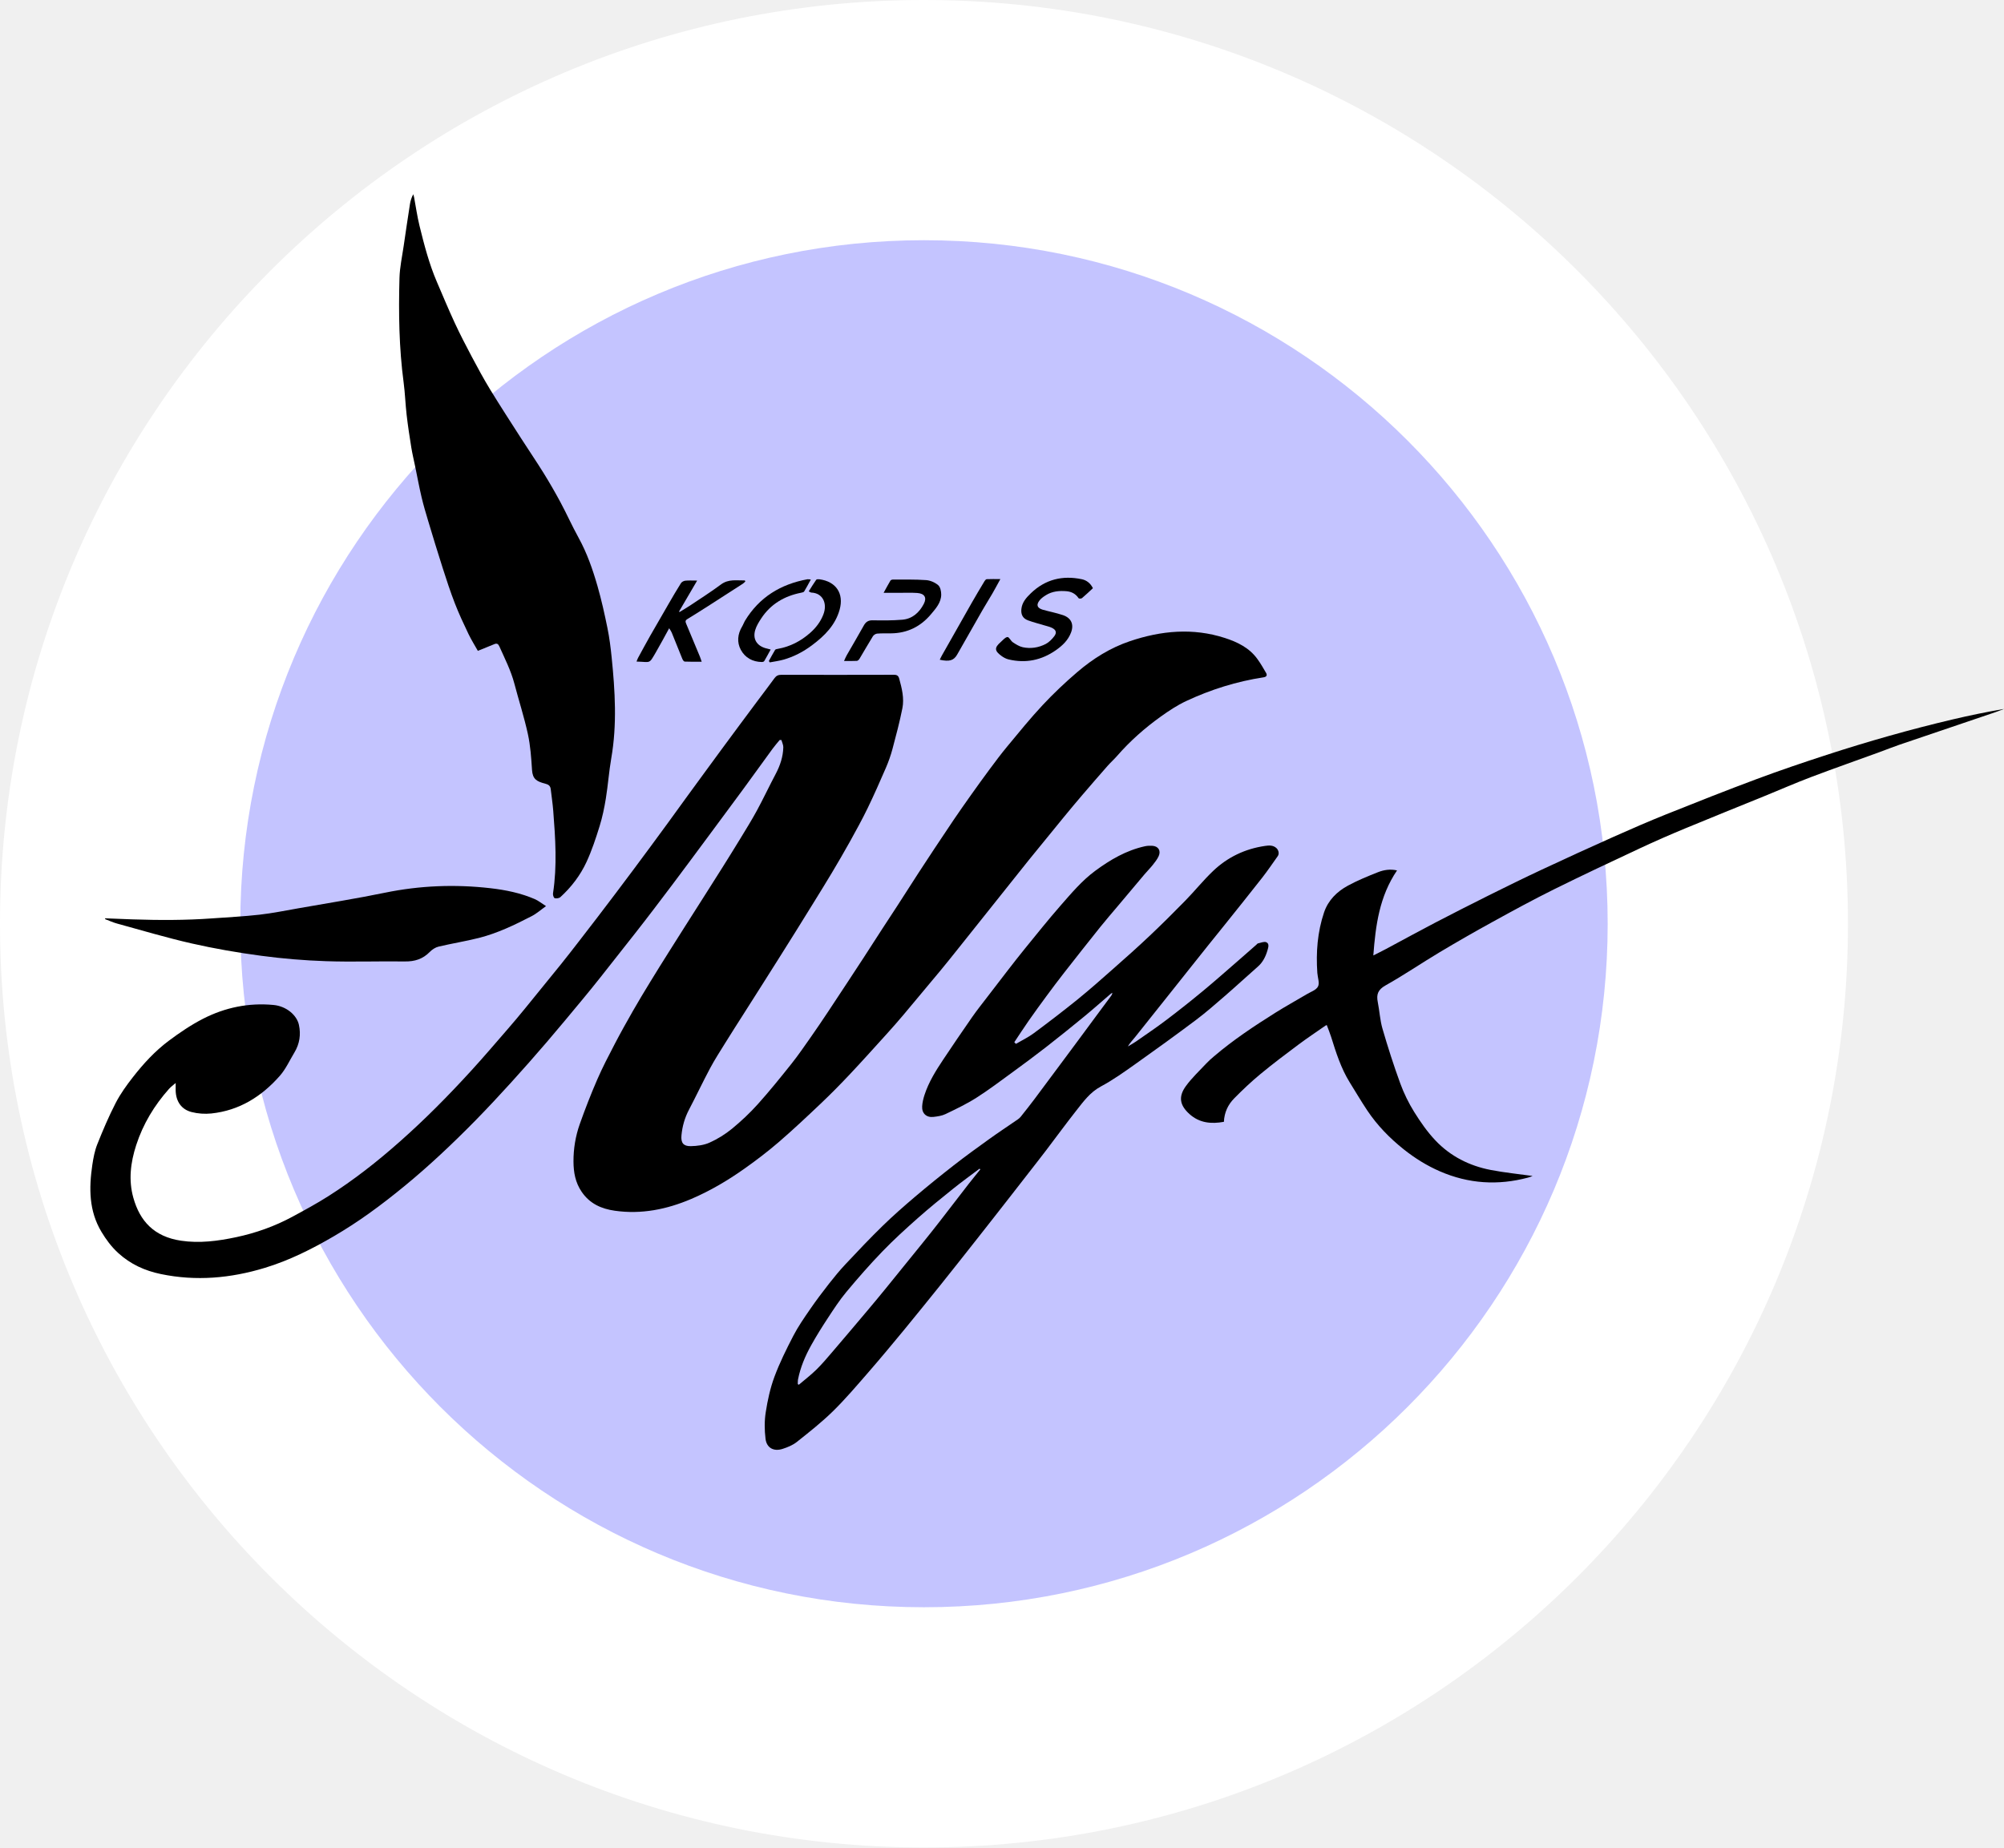
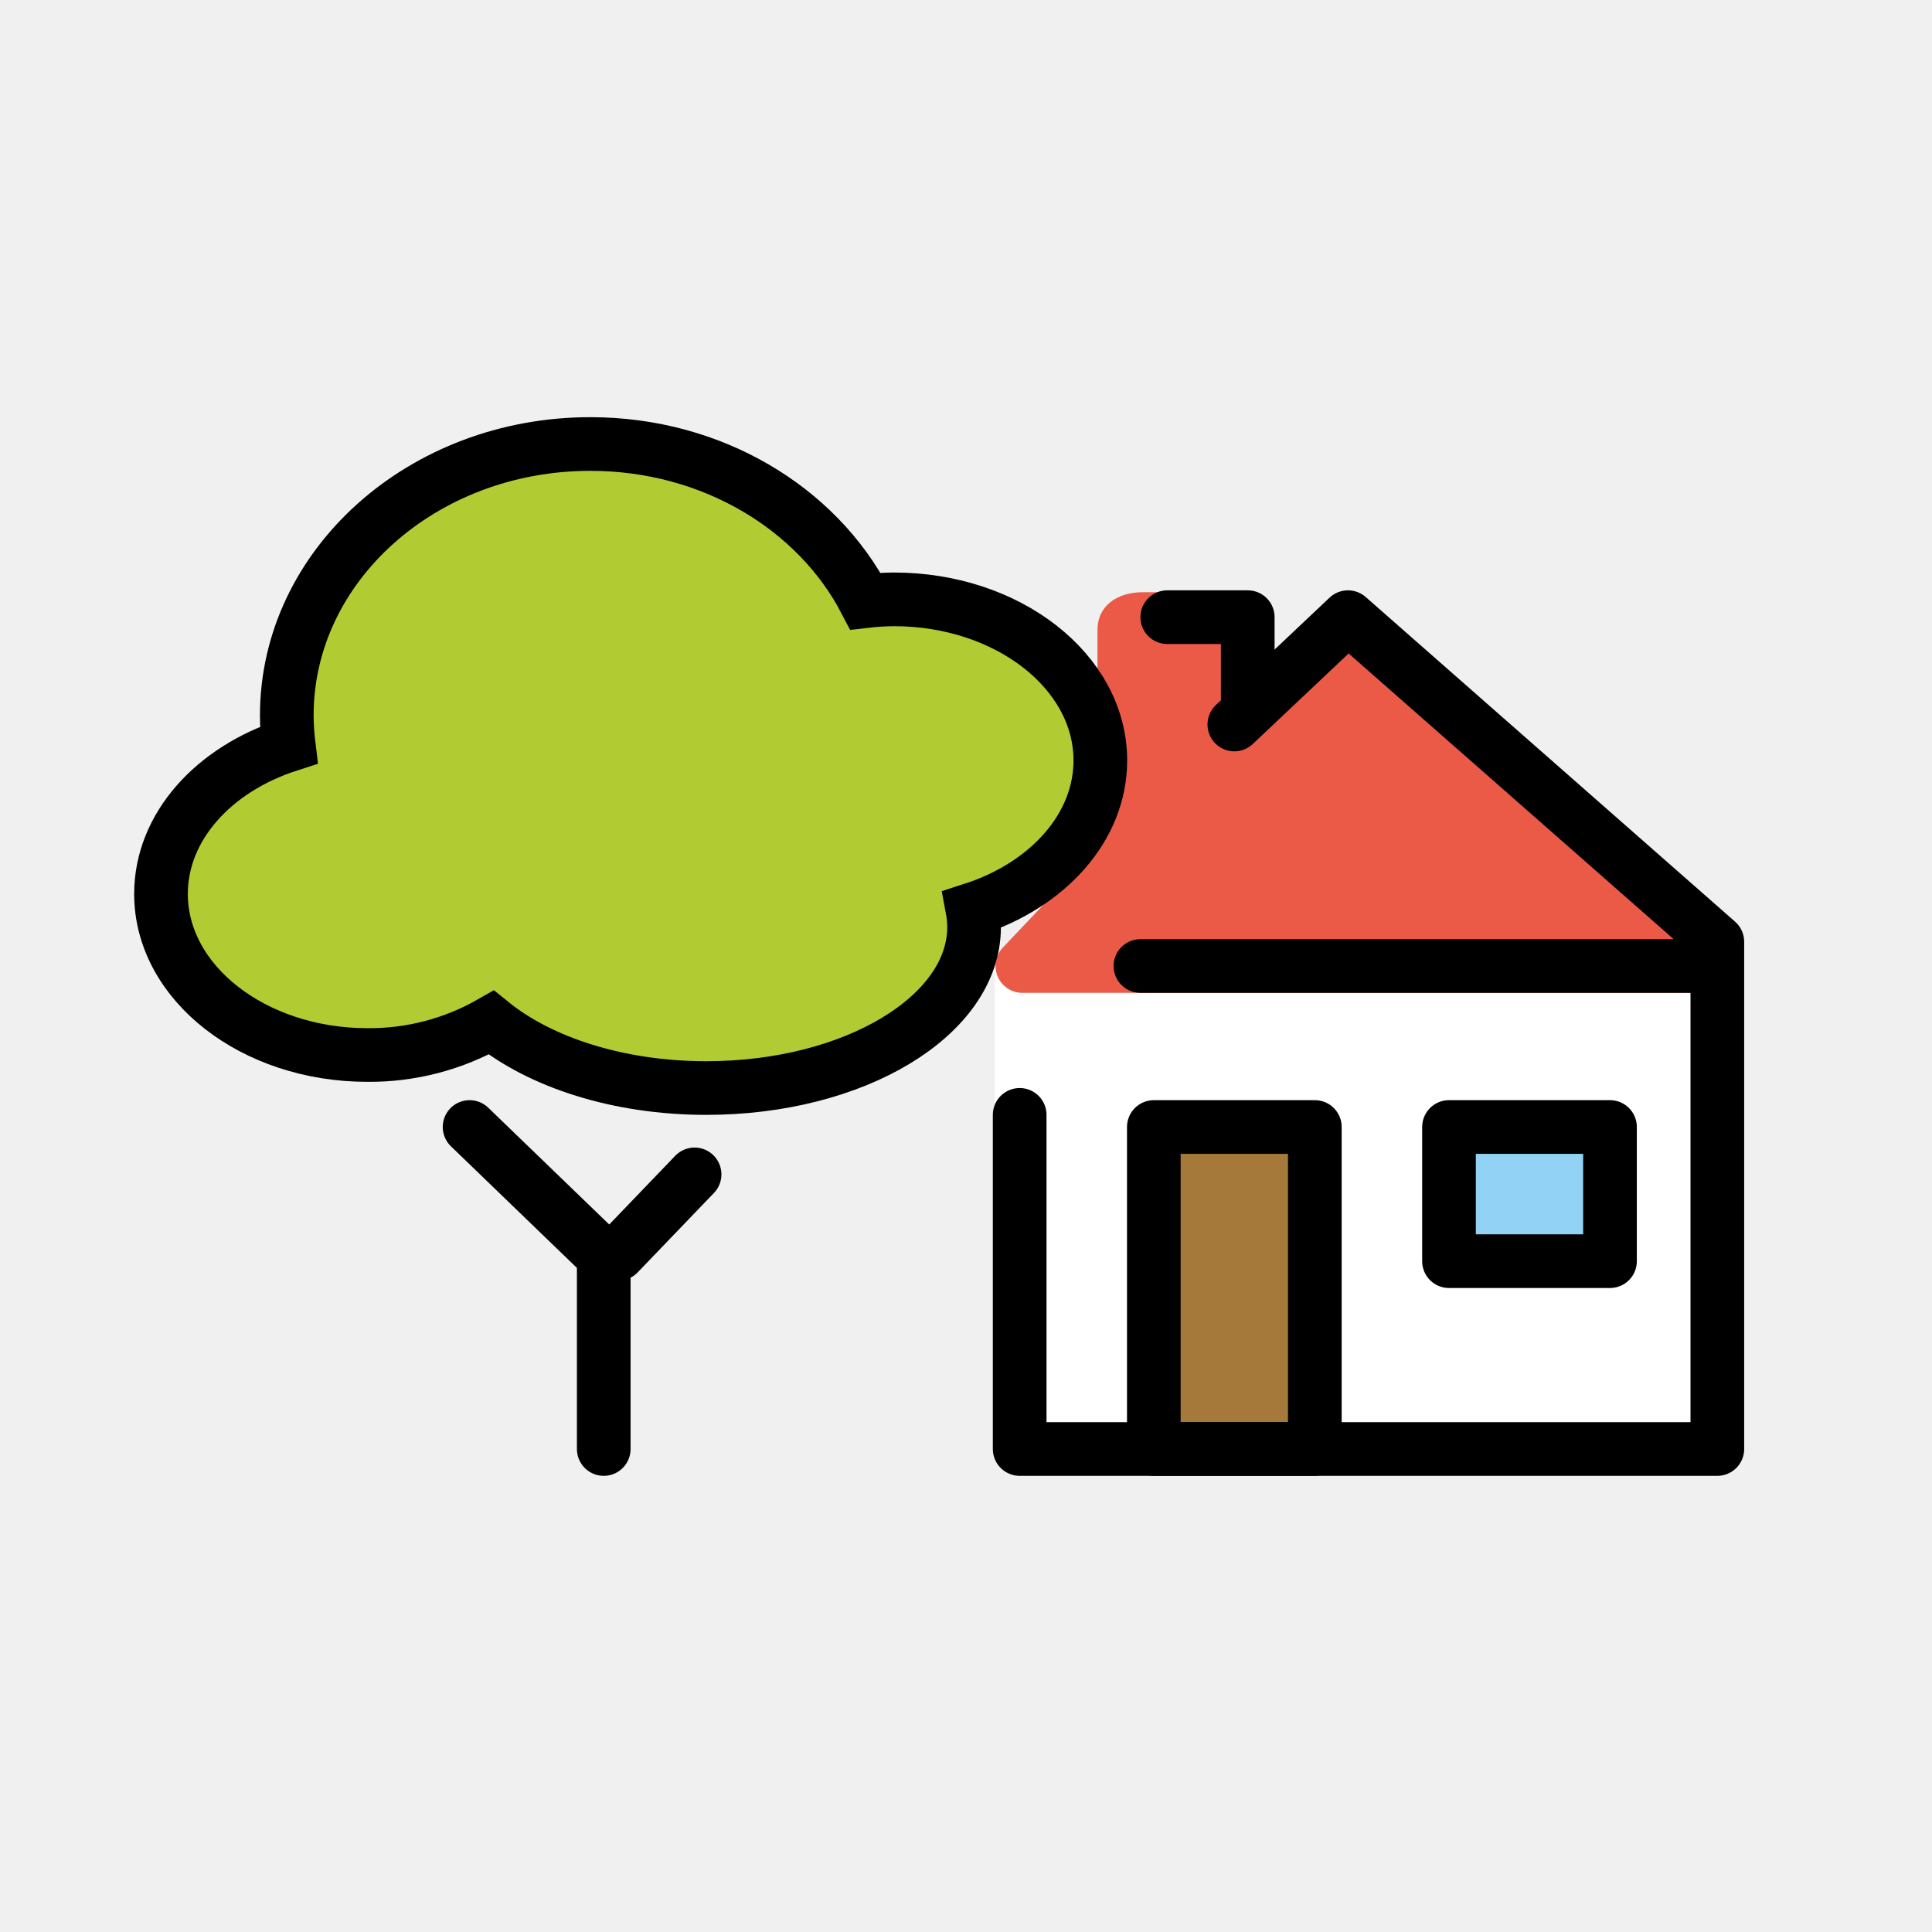
- <svg xmlns="http://www.w3.org/2000/svg" version="1.1" id="Layer_1" x="0px" y="0px" viewBox="0 0 8578.8 7910.9" style="enable-background:new 0 0 8578.8 7910.9;" xml:space="preserve">
-   <style type="text/css">
- 	.st0{fill:#FFFFFF;}
- 	.st1{fill:#C4C4FF;}
- </style>
-   <circle class="st0" cx="3955.4" cy="3955.4" r="3955.4" />
-   <circle class="st1" cx="3955.4" cy="3955.4" r="2926.8" />
-   <g>
-     <g>
-       <path d="M3337.6,3168.7c-10.1,12.4-20.7,24.3-30.1,37.2c-41.6,56.9-82.8,114.2-124.4,171.2c-25.5,35-51.5,69.7-77.2,104.5    c-25.1,33.9-50.1,67.7-75.2,101.6c-26.1,35.3-52.3,70.5-78.4,105.7c-24.8,33.3-49.6,66.7-74.6,99.9c-26,34.6-52.1,69.1-78.4,103.5    c-24.9,32.6-49.8,65.1-75.1,97.3c-51.3,65.4-102.7,130.8-154.3,195.9c-24.4,30.8-49.1,61.3-74.2,91.6    c-51.7,62.2-103.1,124.6-155.8,186c-50,58.3-100.8,115.9-152.5,172.8c-49.3,54.3-99.3,108-150.6,160.4    c-50.1,51.1-101.4,101.3-153.9,150c-48.3,44.8-97.8,88.4-148.6,130.2c-50.9,41.9-102.9,82.5-156.5,120.7    c-47.9,34.2-97.6,66.5-148.4,96.2c-94,55-191.2,103.8-295.9,135.6c-146,44.4-294.2,57.8-444.7,26.5    c-68.5-14.2-130.2-42-182.9-90.3c-29.2-26.8-51.6-57.2-71.6-90.5c-53.9-89.8-53.7-187.1-39.2-285.9c4.5-30.2,10.2-61.1,21.5-89.3    c23.9-60,49.2-119.7,78.8-177c20.3-39.2,46.7-75.8,74-110.7c44.8-57.5,94.5-111.4,152.9-155.1c46.6-34.8,95.4-68,147.1-94.5    c94-48.1,194.8-69,301.2-59c55.9,5.2,100.1,44.1,109,85.1c9,41.5,3,81.5-19.2,118.3c-20.3,33.6-36.8,70.7-62.3,99.8    c-77.9,88.6-173.6,149-293.7,161.5c-27.6,2.8-57.2,0.8-84.1-6.1c-43.9-11.2-66.9-45.5-68.3-91.4c-0.3-10.3,0-20.7,0-33    c-10.3,9-20.5,16.2-28.6,25.3c-62.9,70.8-110.8,149.7-140.4,240.8c-24.3,74.9-33.2,150-12.3,224.9    c28.1,100.8,89.3,167,203.9,184.2c79.6,11.9,158.5,1.5,236.6-15.1c84.3-17.9,164.9-46.6,240.7-87.6    c52.3-28.3,104.8-56.7,154.9-88.7c53.1-33.8,104.7-70.3,154.7-108.6c52.2-40,102.8-82.4,152.1-126.1    c52.3-46.4,103.2-94.4,152.6-143.7c52.3-52.1,103.2-105.8,153-160.4c52.2-57.2,102.4-116.1,153.1-174.6    c25.3-29.2,50.3-58.8,74.7-88.8c51.5-63,102.9-126.2,153.9-189.5c25.7-31.9,50.8-64.4,75.9-96.8c25.9-33.3,51.6-66.7,77.2-100.2    c26-33.9,51.8-67.9,77.5-102c25.1-33.1,50.1-66.3,74.9-99.7c26.2-35.2,52.3-70.4,78.4-105.7c25-33.9,50-67.8,74.8-101.9    c26.2-35.9,52.1-72,78.2-107.9c25.1-34.6,50.3-69.1,75.6-103.5c25.6-35,51.2-69.9,76.8-104.8c25.3-34.4,50.7-68.8,76.2-103.1    c25.8-34.8,51.6-69.5,77.6-104.3c23.8-31.9,48.1-63.5,71.5-95.7c7.6-10.5,16.3-14.4,29.1-14.4c160.7,0.3,321.5,0.4,482.2-0.1    c13.6,0,19.3,4.4,22.7,17c11.4,41.5,21.9,83.7,13.5,126.3c-11.7,58.8-27.1,116.9-42.6,174.9c-7.3,27.3-16.9,54.3-28.1,80.3    c-25.2,58.3-50.8,116.4-78.5,173.5c-23.4,48.3-49.4,95.3-75.4,142.3c-24.9,44.9-50.9,89.2-77.1,133.3    c-24.8,41.7-50.5,82.8-75.9,124.1c-25.7,41.7-51.6,83.4-77.5,125c-25,40.2-50.2,80.2-75.5,120.3c-24.6,39.1-49.3,78.1-74,117    c-25,39.5-50.2,78.9-75.2,118.4c-26.3,41.4-52.8,82.6-78.6,124.3c-22.2,35.8-45.1,71.2-64.9,108.3    c-31.2,58.4-59.4,118.5-90.2,177.2c-18.4,34.9-28.8,71.7-32.3,110.4c-2.9,31.5,8.3,46.3,39.7,45.8c27.2-0.5,56.4-4.2,80.8-15.2    c33.9-15.2,66.6-35.5,95.4-59c39.2-32.2,76.6-67.3,110.5-105c50.1-55.8,97.2-114.2,144-172.9c29.5-37,56.2-76.2,83.4-114.9    c24.9-35.4,49-71.3,73-107.3c27.3-40.8,54.1-81.9,81.1-122.9c24.1-36.6,48.2-73.2,72.1-110c27-41.6,53.8-83.5,80.8-125.1    c20.7-31.9,41.8-63.6,62.5-95.6c30.4-47,60.5-94.3,90.9-141.3c22.6-34.9,45.4-69.6,68.4-104.2c27.8-41.9,55.5-83.7,83.7-125.3    c24.4-35.8,49.2-71.2,74.3-106.5c26.1-36.7,52.4-73.3,79.2-109.4c24.1-32.4,48.3-64.9,74.1-96c49.8-60,98.8-120.8,152-177.7    c46.8-50.1,97-97.6,149.2-142.2c66.7-57,140.8-103.5,224.7-131.8c133.9-45.2,269.6-57.9,406.2-13.8c53.7,17.3,104.8,42.1,139.4,90    c13.7,18.9,25.5,39.2,37.2,59.5c6,10.4,2.1,17.1-10.7,19.1c-115.3,17.6-225.7,52.2-331.1,101.5c-38.5,18-74.6,42-109.2,66.8    c-68.3,48.9-131.1,104.4-186.5,168c-12.8,14.7-27.6,27.8-40.5,42.4c-36.7,41.7-73,83.6-109.1,125.8c-26.3,30.7-52.2,61.8-77.8,93    c-49.8,60.7-99.4,121.6-148.9,182.6c-26.2,32.3-51.9,65-77.8,97.5c-24.8,31.2-49.7,62.3-74.5,93.5c-51.8,65-103.6,130.1-155.5,195    c-23.8,29.8-47.5,59.6-71.8,88.9c-52.7,63.6-105.6,127-158.8,190.2c-23.4,27.8-47.5,55.1-71.9,82.1    c-52.3,57.8-104.4,115.9-157.9,172.7c-39.9,42.4-80.9,84-123.1,124.1c-59.6,56.5-119.4,112.9-181.6,166.5    c-46.8,40.3-96.2,77.9-146.7,113.6c-71.4,50.5-146.7,95-227.3,129.4c-104.6,44.6-213.3,66.7-327.3,50.4    c-57.4-8.2-106.6-29.7-141.6-80.8c-27.5-40.2-34.9-83.7-35.2-129.5c-0.3-54.8,8.6-109,26.8-160.5c22.9-64.7,47.9-128.8,75.2-191.7    c22.5-51.8,48.8-102,74.9-152.1c24.8-47.6,51-94.4,77.6-141c24-42.1,49.1-83.5,74.4-124.9c25.8-42.4,52.2-84.4,78.6-126.4    c23.3-37.2,46.8-74.2,70.3-111.2c27.5-43.4,55.2-86.7,82.7-130c24.7-39,49.6-77.9,74.1-117c26.7-42.6,53.3-85.1,79.4-128    c24.3-39.9,49-79.7,71.3-120.7c28-51.7,53-105,80.5-156.9c18.9-35.8,31.3-73.1,32.4-113.5c0.3-10.4-5.3-21-8.2-31.5    C3342.4,3168.4,3340,3168.5,3337.6,3168.7z" />
-       <path d="M4348.9,4469.8c25.6-15,52.9-27.9,76.6-45.6c63.6-47.2,126.6-95.4,188.1-145.2c52.9-42.9,103.9-88.2,155-133.4    c51.5-45.5,102.9-91.1,152.8-138.4c52-49.2,102.8-99.6,152.8-150.8c40.3-41.3,76.6-86.5,118.2-126.3    c62.1-59.5,137.3-95.4,222.8-107.9c16.4-2.4,33.5-3.9,48.1,8.5c10,8.5,14.1,24.7,6.6,35.2c-22,31-43.4,62.6-66.8,92.6    c-53,67.8-107,134.8-160.7,202c-23,28.9-46.4,57.5-69.5,86.3c-27.8,34.7-55.5,69.6-83.2,104.4c-23.3,29.3-46.7,58.7-70,88.1    c-53.2,66.9-106.3,133.8-159.7,200.5c-10.7,13.3-22.7,25.7-31.9,41c11.6-6.9,23.6-13.2,34.6-20.9c43.7-30.5,87.9-60.3,130.3-92.4    c52.9-40.1,105-81.4,156.2-123.8c52.1-43.1,102.6-88,153.7-132.3c25.3-21.9,50.4-44.2,75.6-66.3c2.2-1.9,4.1-5,6.6-5.5    c11.9-2.4,25.9-9,35.4-5.1c14.3,5.9,9,22.3,5.5,34.3c-7.8,26.9-19.7,51.4-41.6,70.5c-47,41.2-92.8,83.7-140,124.6    c-41,35.5-81.9,71.5-125.2,104c-85.5,64.2-172.2,126.9-259.5,188.8c-47.6,33.7-95.5,68-146.8,95.4c-46.8,25-75.3,65.2-106.1,104.2    c-44,55.9-85.9,113.4-129,170c-24.1,31.7-48.7,63-73.2,94.5c-25.1,32.4-50.3,64.7-75.5,97c-25.6,32.8-51.2,65.6-76.8,98.3    c-25.6,32.7-51.3,65.4-77,98c-25.4,32.2-50.8,64.3-76.2,96.5c-25.5,32.1-50.9,64.3-76.6,96.2c-50.8,62.9-101.4,126-152.8,188.4    c-50.4,61-100.9,121.9-152.9,181.6c-49.3,56.6-98,114.1-151.6,166.6c-48.1,47.2-101.6,89.2-154.4,131.2    c-17.2,13.6-39.2,22.6-60.4,29.4c-38.2,12.4-68.5-3.9-73.3-43.1c-4.6-37.5-5-76.7,0.9-113.8c8-51.2,19.1-102.9,37.1-151.4    c22.4-60.4,51.3-118.6,81-175.9c20.4-39.3,45.9-76.1,71.1-112.7c25.8-37.6,53.3-74.1,81.4-110c22.4-28.6,45.5-56.8,70.4-83.3    c52.2-55.6,104.5-111.1,159.1-164.3c44.2-43.1,90.7-84,137.8-124c54.6-46.4,110.4-91.5,166.9-135.6    c49.2-38.4,99.8-75.1,150.5-111.5c40.4-29,81.9-56.4,122.8-84.6c4.7-3.3,9.5-6.9,13-11.4c19.7-24.8,39.5-49.6,58.5-75    c37.5-49.9,74.6-100.1,111.8-150.2c25.1-33.8,50.4-67.6,75.4-101.5c26.4-35.7,52.7-71.5,79.2-107.2c20.9-28.3,42-56.5,62.9-84.8    c2.5-3.4,4.4-7.3,4.7-12.6c-2.7,1.8-5.5,3.2-7.9,5.3c-37.3,32-74,64.8-112,96c-54,44.4-108.5,88.3-163.7,131.3    c-47.4,36.9-95.8,72.7-144.3,108.1c-50.9,37.1-101.3,75.3-154.4,109.1c-41.8,26.5-86.9,48-131.6,69.5c-15.7,7.6-34.4,10.2-52,12.2    c-29.9,3.3-49.8-15.2-48.1-45.2c0.9-16.5,5-33.2,10.1-49c17.9-54.9,48.2-103.5,79.9-151.1c40.8-61,81.9-121.8,123.9-182    c20.8-29.8,43.5-58.2,65.6-87.1c28.8-37.6,57.6-75.2,86.6-112.7c24.1-31,48.1-62.1,72.9-92.5c50.4-61.7,100-124.2,152.5-184.2    c46.4-52.9,91.9-107.5,148.9-149.6c64.5-47.7,133.4-88,213-105.5c10-2.2,20.8-2.6,31.1-2.1c26.2,1.3,38.9,20.6,27.9,44.6    c-6.2,13.5-15.7,25.6-25.1,37.4c-11.1,13.9-23.8,26.5-35.3,40.1c-38.5,45.5-76.7,91.1-115,136.7c-24.9,29.6-50.3,58.8-74.5,89    c-51.9,64.9-103.4,130.2-154.6,195.7c-26,33.2-51.2,66.9-76.2,100.8c-25.7,34.8-51.1,69.8-75.9,105.3    c-21,30.1-40.9,60.9-61.3,91.5C4344.2,4465,4346.6,4467.4,4348.9,4469.8z M4196.7,5007.2c-1.1-1-2.3-1.9-3.5-2.9    c-37.7,28.5-76.2,56.2-113,85.8c-50.9,40.9-101.7,81.9-150.5,125.2c-52.3,46.3-104.1,93.4-152.6,143.7    c-53.7,55.6-104.7,114-154.2,173.4c-29.1,34.9-54,73.4-79,111.5c-25,38.1-49.3,76.8-71.4,116.6c-25.4,45.6-45.8,93.6-56.1,145.2    c-1.4,6.8-0.9,14-1.3,21c1.6,0.9,3.1,1.8,4.7,2.6c24.9-21.2,51-41.1,74.3-63.9c24.3-23.8,46.3-49.9,68.4-75.7    c51.8-60.5,103.2-121.4,154.6-182.4c25.3-30,50.3-60.3,75.1-90.7c51.7-63.6,103.3-127.3,154.8-191.1c25-31,49.9-62,74.3-93.5    c42.2-54.3,83.9-109,126.1-163.4C4163.5,5047.9,4180.3,5027.7,4196.7,5007.2z" />
-       <path d="M2045.6,2786.9c-12.6-22.6-28-46.9-40.3-72.6c-20.6-43.1-41-86.5-58.2-131c-19.2-49.5-35.7-100.1-51.9-150.7    c-21.4-66.6-41.7-133.6-61.9-200.7c-10.3-34.3-20.6-68.8-28.8-103.7c-10.1-43-18.1-86.5-27-129.7c-5.6-27.2-12.2-54.3-16.7-81.7    c-7.5-46.7-14.7-93.6-20.1-140.6c-5.3-45.9-6.7-92.4-12.8-138.2c-19.8-148.8-21.9-298.3-17.8-448c1.3-45.8,11.4-91.4,18-137    c8.7-60,17.6-120.1,27-180c2.2-14,6.8-27.6,14-41.3c1.1,4,2.6,8,3.4,12.1c7.7,41,13.4,82.4,23.3,122.8c20,81.4,41,162.6,74.2,240    c25.3,58.9,49.9,118.1,76.8,176.2c22.8,49.2,47.8,97.4,73.2,145.3c25.1,47.3,50.6,94.5,78.5,140.2    c43.3,70.9,88.6,140.5,133.4,210.4c31.4,49,64.3,97.1,95,146.6c25.5,41.2,49.8,83.2,72.7,125.9c26.7,49.8,49.7,101.6,77,151    c36.4,65.9,60.8,136.4,81.4,208.1c17,59.2,30.3,119.6,42.6,180c8.3,40.8,13.5,82.3,17.7,123.7c14.7,144.4,23.6,288.8-1.6,433.2    c-9.9,57-13.9,115-23.2,172.1c-6.5,40-14.8,80.1-26.8,118.7c-16.1,51.8-33.2,103.8-55.9,152.9c-26.5,57.3-64.9,107.7-111.9,150.5    c-5.4,4.9-17.2,6.7-24.4,4.5c-4.3-1.3-8.2-13.8-7.2-20.4c18.2-118,10.2-236.1,1-354.1c-2.4-30.6-7.1-61-10.6-91.6    c-1.7-14.6-9-20.5-24.1-24.3c-36.1-9.2-53.5-19.2-56.1-58.6c-3.3-51.4-6.8-103.4-17.7-153.6c-15.8-72.7-38.9-143.7-57.8-215.8    c-14.8-56.2-41.1-107.6-64.6-160.2c-4.6-10.3-10.6-13.3-20.2-9.5C2094.9,2766.8,2072.8,2775.9,2045.6,2786.9z" />
-       <path d="M5980.5,3727.1c-75.5,111.1-91.8,235.1-101.5,364.1c20.4-10.4,37.9-18.9,55.1-28.1c68.9-36.8,137.3-74.5,206.5-110.6    c77.4-40.4,155.3-79.9,233.4-118.9c75.1-37.4,150.4-74.4,226.3-109.9c101.6-47.6,203.6-94.3,306-140    c75-33.5,150.4-66.3,226.6-96.9c128.3-51.4,256.9-102.3,386.4-150.6c99.2-37,199.5-71.1,300.2-103.8    c177.8-57.8,357.6-109,539.7-151.9c72.6-17.1,145.7-32.2,219.6-44.8c-12.5,4.7-24.9,9.8-37.5,14.1    c-136.6,46.4-273.2,92.5-409.7,139c-28,9.5-55.3,20.7-83.1,30.8c-98.5,35.9-197.4,70.6-295.4,107.7    c-66.6,25.2-131.9,53.9-197.9,80.8c-113,46.1-226.3,91.4-339,138.2c-65.7,27.3-131,55.7-195.5,85.9    c-123.6,57.8-247.2,115.9-369.5,176.5c-88,43.7-174.4,90.8-260.5,138.2c-77,42.3-153.3,86-228.7,131.1    c-77.4,46.3-152,97.4-230.6,141.4c-32.6,18.3-39.9,38.5-33.4,71.4c7.6,38,9.5,77.5,20.3,114.5c22.9,78.7,47.9,156.8,76,233.8    c15.5,42.5,35.9,84.1,59.8,122.5c26.7,42.9,56.2,85.3,90.8,121.8c64.1,67.7,145.2,108.7,236.6,126.3    c60.1,11.6,121.3,17.6,179.4,25.8c-3.6,1.3-11.3,4.8-19.4,6.9c-128.8,34.4-254.6,26.6-377.3-26.7    c-56.1-24.4-107.3-56.2-155.2-94.4c-60.2-48-113.2-102.4-155.9-166.3c-26.2-39.3-50.2-80.1-75.1-120.2    c-37.5-60.5-58.7-127.7-79.7-195c-5.3-16.9-12.2-33.2-18.6-50.5c-1.4,0.6-3.7,1.1-5.4,2.3c-38.4,26.8-77.5,52.8-115.1,80.8    c-55.1,41.2-110.1,82.5-163,126.3c-39.5,32.6-76.9,68-112.9,104.6c-26.1,26.5-42.1,59.5-44,100.3c-53.7,9.9-104.3,5.4-147.2-33.1    c-41.5-37.3-48.6-73.9-16.1-119.1c25.3-35.2,57.8-65.4,87.6-97.3c10.2-11,21.7-21,33.1-30.7c82-70.1,171.7-129.5,262.8-186.8    c44-27.7,89.8-52.7,134.5-79.4c17.1-10.2,40.6-17.8,48.2-33.1c7.5-15-1.5-38.2-2.9-57.9c-6.1-88.1,0.4-175,28.7-259.1    c17.7-52.3,55.3-89.4,102.4-114.9c41.5-22.5,85.6-40.5,129.6-57.9C5924.6,3724.9,5951.1,3720.4,5980.5,3727.1z" />
-       <path d="M450.5,3932.2c38.5,1.5,77,3.1,115.5,4.5c114.1,3.8,228.2,4.1,342.1-4.2c67.5-4.9,135.3-8.2,202.5-15.8    c56.3-6.4,112-17.8,167.9-27.6c123.1-21.7,246.8-41.3,369.2-66.5c150.2-30.9,301-36.7,452.7-19.2c64.5,7.4,128.4,20.5,188.5,46.4    c16.1,6.9,30.2,18.6,48.5,30.2c-21.6,15.3-40.2,32.1-61.7,43.1c-72.4,37.3-145.9,72.9-225.3,93c-57.2,14.4-115.6,23.7-173,37.3    c-13.8,3.3-27.8,12.6-37.8,22.9c-29.6,30.3-64.3,41.2-106.2,40.6c-113-1.5-226.1,2.7-338.9-1.2c-92.6-3.1-185.4-10.9-277.3-23.2    c-99.2-13.2-198.3-30.4-295.9-52.5c-107.8-24.5-214-56.3-320.7-85.5c-17.5-4.8-34.1-12.6-51.1-19    C449.7,3934.5,450.1,3933.3,450.5,3932.2z" />
-       <path d="M4678.6,2518.6c-15.7,14.5-30.7,29-46.6,42.4c-3.1,2.6-13,2.9-14.5,0.7c-12.7-18.8-30.3-28.4-52.3-30.2    c-30.6-2.5-60.5,0.1-87.3,16.7c-10.1,6.3-20.4,13.4-27.6,22.5c-15.3,19.4-10.5,32.7,13.3,40c13.8,4.3,28.1,7,42.1,10.7    c15.1,4,30.4,7.6,45.1,12.7c35.4,12.3,47.3,39.8,34,74.7c-12.5,32.9-36.8,55.8-64.5,75.2c-61.6,43.2-129.6,57.2-203.1,39.5    c-10.4-2.5-20.7-8-29.4-14.3c-31.1-22.6-31.6-35.8-3.3-60.5c9.1-7.9,18.3-20,28.3-20.9c6.8-0.7,14,16.4,23.1,22.5    c13.1,8.7,27.5,17.9,42.5,21.1c33.7,7.2,67.5,1.9,98-13.8c14.2-7.4,26.7-20.2,36.7-33.2c11.9-15.6,7.7-27.6-10.3-36.2    c-9.8-4.7-20.8-7-31.2-10.2c-23.7-7.2-47.9-13.1-71-21.7c-22.2-8.3-30.5-24.7-28.3-47.9c2.8-29.2,21.1-49.3,40.7-68.2    c61.7-59.4,135.4-77.3,218-60C4651.1,2484.5,4667.8,2496.8,4678.6,2518.6z" />
-       <path d="M3003.8,2833.5c-27,0-50,0.5-73-0.6c-3.6-0.2-8-7.3-10-12c-15.4-37.5-30.2-75.2-45.5-112.7c-2.2-5.4-5.9-10.1-10.7-18    c-20.1,36.5-37.9,70.2-57,103c-30.5,52.3-20.8,41.1-82.7,39.6c2.4-5.8,3.9-11.1,6.5-15.8c17.2-31.5,34.2-63.2,51.9-94.4    c25.9-45.6,52.3-91.1,78.6-136.4c17.4-29.9,34.6-59.8,53.1-89c3.4-5.5,12-10,18.6-10.7c14.8-1.6,29.9-0.5,50.8-0.5    c-27.4,46.8-52.4,89.6-77.5,132.5c0.7,0.7,1.4,1.5,2.1,2.2c16.2-10,32.7-19.5,48.5-30.1c43.3-29,87.3-57.1,129.1-88.1    c32.4-24,67.3-16.4,101.9-17.1c0.7,1.4,1.4,2.9,2.2,4.3c-3.4,3.2-6.4,6.9-10.2,9.4c-46.6,30.2-93.2,60.3-140,90.2    c-32.6,20.8-65.2,41.7-98.2,61.7c-9.8,5.9-8.2,11.8-4.7,20.1c19.7,46.7,39.1,93.5,58.5,140.4    C2998.5,2817.3,3000.3,2823.3,3003.8,2833.5z" />
-       <path d="M3782.6,2538.5c11.4-20.6,19.9-36.8,29.3-52.5c1.6-2.6,6.8-4.3,10.3-4.3c47.5,0.2,95.1-1,142.5,2.3    c17.8,1.3,37.8,10,51.4,21.6c9.4,7.9,13.2,26.7,13.1,40.6c-0.4,34.5-23.5,59.7-43.9,84.1c-44.2,52.7-101.4,81.1-171.2,81.7    c-19.7,0.2-39.5-0.5-59.1,1.1c-6.4,0.5-14.7,5.7-18.2,11.2c-19.7,31.8-38.1,64.4-57.4,96.5c-2.4,3.9-7.2,8.7-11.1,9    c-17.1,1-34.3,0.4-55.1,0.4c4.7-10.2,7.5-17.4,11.3-24c24.3-42.5,49.3-84.6,73.1-127.4c8.7-15.6,19-23,38-22.7    c42.2,0.8,84.7,1.1,126.8-2.5c43.1-3.6,72.8-30.5,92.1-67.5c14.2-27.2,3.4-44.8-28.1-47c-27.1-1.9-54.4-0.5-81.7-0.6    C3825.9,2538.4,3806.9,2538.5,3782.6,2538.5z" />
-       <path d="M3291.3,2830.5c8.8-16,17.3-32.2,26.8-47.7c1.8-2.9,7.8-3.7,12-4.5c52.7-9.5,97.8-32.9,138.1-68.4    c25-22,44-47.1,56.1-77.7c18.9-47.7-1.7-92.7-51-94.8c-3-0.1-6-2.7-11.2-5.2c10.9-17.2,20.8-33.8,31.9-49.5    c2-2.8,9.6-2.8,14.3-2.2c70.6,9.7,105,60.7,86.2,129.4c-18.4,67-64.8,113-118.5,153.1c-37.5,28-78.3,49.5-123.4,62    c-18.7,5.2-38.1,7.6-57.3,11.3C3294.1,2834.5,3292.7,2832.5,3291.3,2830.5z" />
-       <path d="M3471,2481.5c-10.5,19.2-18.9,35.6-28.5,51.1c-2.1,3.4-8.9,4.6-13.8,5.6c-71.1,14.2-129.6,48.4-170,109.8    c-10.2,15.5-20.5,32.1-25.7,49.7c-11.4,38.2,6.4,67.1,44.7,78c6,1.7,12.1,3.1,21.4,5.5c-9.7,17.7-18.2,33.9-27.5,49.5    c-1.5,2.5-6.7,4.1-10.2,4c-39.7-0.5-71.8-18.4-90-52.1c-17.5-32.4-13.9-67.9,5.8-100.5c4.5-7.4,7.1-15.9,11.5-23.3    c61.3-101.4,153.1-157.4,268-178.4C3459.9,2479.8,3463.3,2480.8,3471,2481.5z" />
-       <path d="M4023,2825c3.5-7.2,6-12.9,9.1-18.3c42.6-75.4,85.2-150.8,128.1-226.1c17.7-31,36-61.6,54.4-92.2c2.1-3.6,6.2-8.3,9.5-8.4    c17.7-0.8,35.4-0.4,58.3-0.4c-12.7,23.1-22.8,42.2-33.6,60.9c-13.8,23.9-28.6,47.1-42.4,71.1c-36.5,63.6-72.5,127.5-108.8,191.1    C4082.9,2828.4,4064.5,2834,4023,2825z" />
-     </g>
+ <svg xmlns="http://www.w3.org/2000/svg" id="emoji" viewBox="0 0 72 72" version="1.1">
+   <g id="color">
+     <rect x="37.075" y="36.053" width="26.884" height="18.114" fill="#FFFFFF" />
+     <polygon fill="#EA5A47" stroke="#EA5A47" stroke-linecap="round" stroke-linejoin="round" stroke-miterlimit="10" stroke-width="2" points="50.235,23.2 38.1,36 63.5,36" />
+     <path fill="#EA5A47" d="M47.3,26l-6.4,6.059v-8.573c0-0.931,0.755-1.416,1.686-1.416h3.028 c0.931,0,1.686,0.485,1.686,1.416C47.3,23.486,47.3,26,47.3,26z" />
+     <rect x="43" y="42" width="6" height="12" fill="#A57939" />
+     <rect x="54" y="42" width="6" height="5" fill="#92D3F5" />
+     <path fill="#B1CC33" d="M41.006,28.339c0-3.312-3.445-6.003-7.694-6.003c-0.355,0.003-0.71,0.025-1.062,0.066 c-1.8-3.455-5.707-5.855-10.25-5.855c-6.248,0-11.312,4.529-11.312,10.114c0.001,0.369,0.025,0.738,0.07,1.104 C7.966,28.666,6,30.81,6,33.314c0,3.312,3.445,6.003,7.694,6.003c1.615,0.014,3.206-0.402,4.614-1.207 c1.818,1.477,4.726,2.438,8.015,2.438c5.511,0,9.978-2.688,9.978-6.003c-0.001-0.219-0.021-0.438-0.061-0.653 C39.036,32.99,41.006,30.845,41.006,28.339z" />
+   </g>
+   <g id="hair" />
+   <g id="skin" />
+   <g id="skin-shadow" />
+   <g id="line">
+     <polyline fill="none" stroke="#000000" stroke-linecap="round" stroke-linejoin="round" stroke-miterlimit="10" stroke-width="2" points="46,27 50.235,23 64,35.098 64,54 38,54 38,41.548" />
+     <rect x="43" y="42" width="6" height="12" fill="none" stroke="#000000" stroke-linecap="round" stroke-linejoin="round" stroke-miterlimit="10" stroke-width="2" />
+     <rect x="54" y="42" width="6" height="5" fill="none" stroke="#000000" stroke-linecap="round" stroke-linejoin="round" stroke-miterlimit="10" stroke-width="2" />
+     <polyline fill="none" stroke="#000000" stroke-linecap="round" stroke-linejoin="round" stroke-miterlimit="10" stroke-width="2" points="43.5,23 46.5,23 46.5,26" />
+     <path fill="none" stroke="#000000" stroke-miterlimit="10" stroke-width="2" d="M31.245,39.34" />
+     <polyline fill="none" stroke="#000000" stroke-linecap="round" stroke-linejoin="round" stroke-width="2" points="22.5,54 22.5,46.827 17.5,42" />
+     <line x1="23.041" x2="25.885" y1="46.727" y2="43.766" fill="none" stroke="#000000" stroke-linecap="round" stroke-linejoin="round" stroke-width="2" />
+     <path fill="none" stroke="#000000" stroke-linecap="round" stroke-miterlimit="10" stroke-width="2" d="M41.006,28.339 c0-3.312-3.445-6.003-7.694-6.003c-0.355,0.003-0.71,0.025-1.062,0.066c-1.8-3.455-5.707-5.855-10.25-5.855 c-6.248,0-11.312,4.529-11.312,10.114c0.001,0.369,0.025,0.738,0.07,1.104C7.966,28.666,6,30.81,6,33.314 c0,3.312,3.445,6.003,7.694,6.003c1.615,0.014,3.206-0.402,4.614-1.207c1.818,1.477,4.726,2.438,8.015,2.438 c5.511,0,9.978-2.688,9.978-6.003c-0.001-0.219-0.021-0.438-0.061-0.653 C39.036,32.99,41.006,30.845,41.006,28.339z" />
+     <line x1="63.5" x2="42.5" y1="36" y2="36" fill="none" stroke="#000000" stroke-linecap="round" stroke-linejoin="round" stroke-miterlimit="10" stroke-width="2" />
  </g>
</svg>
